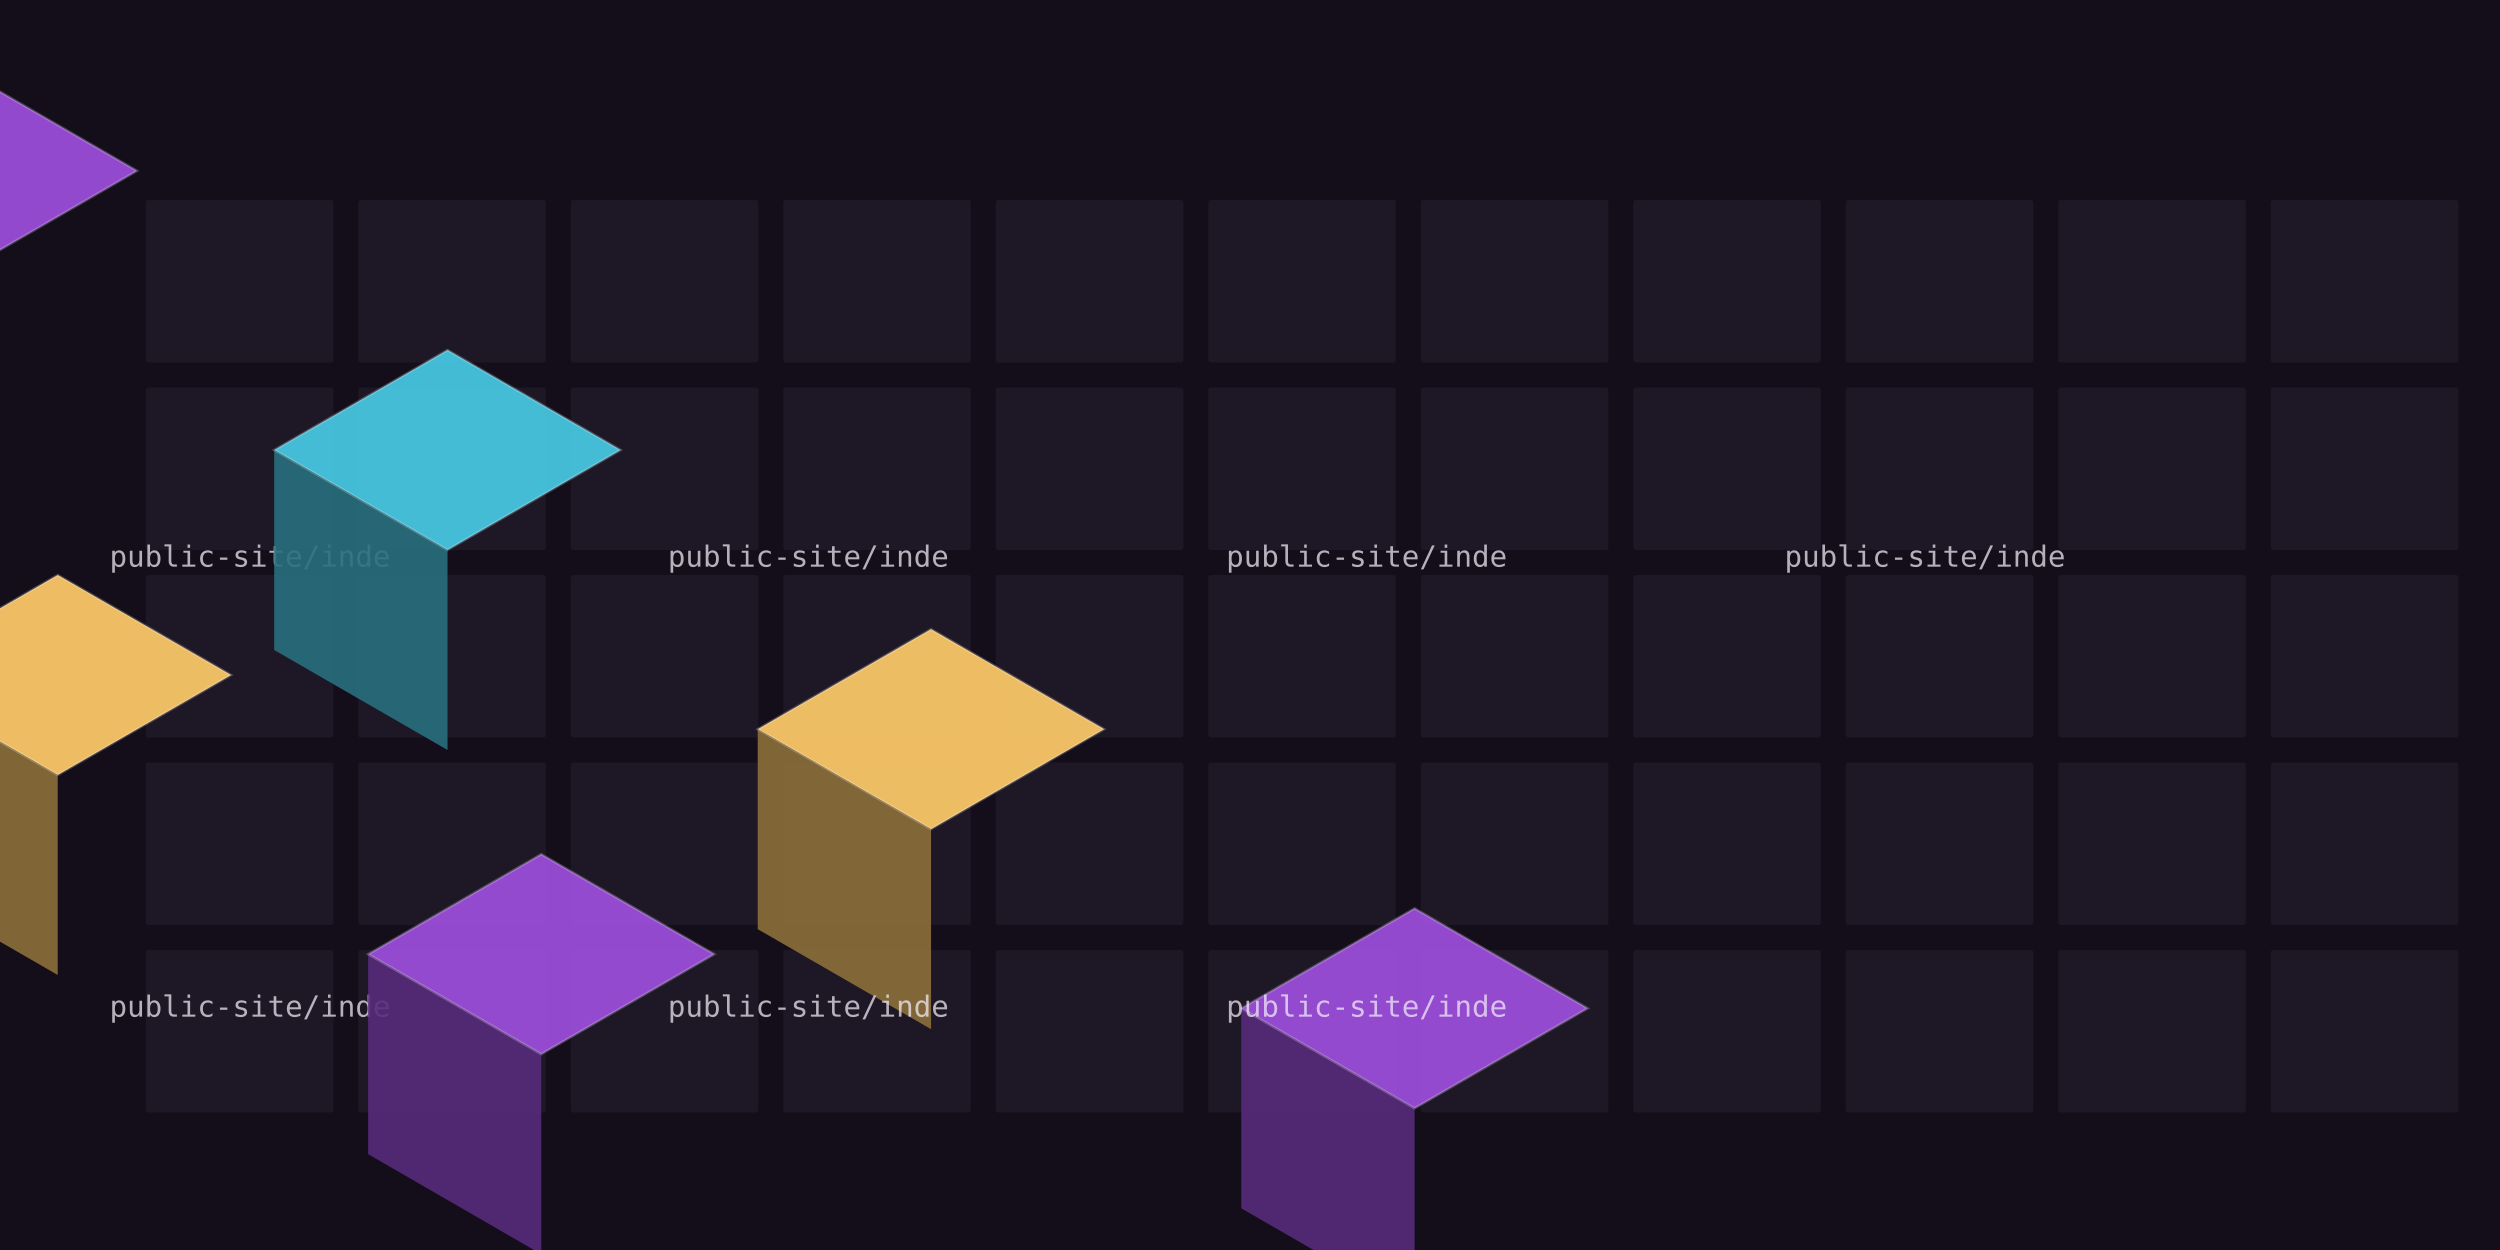
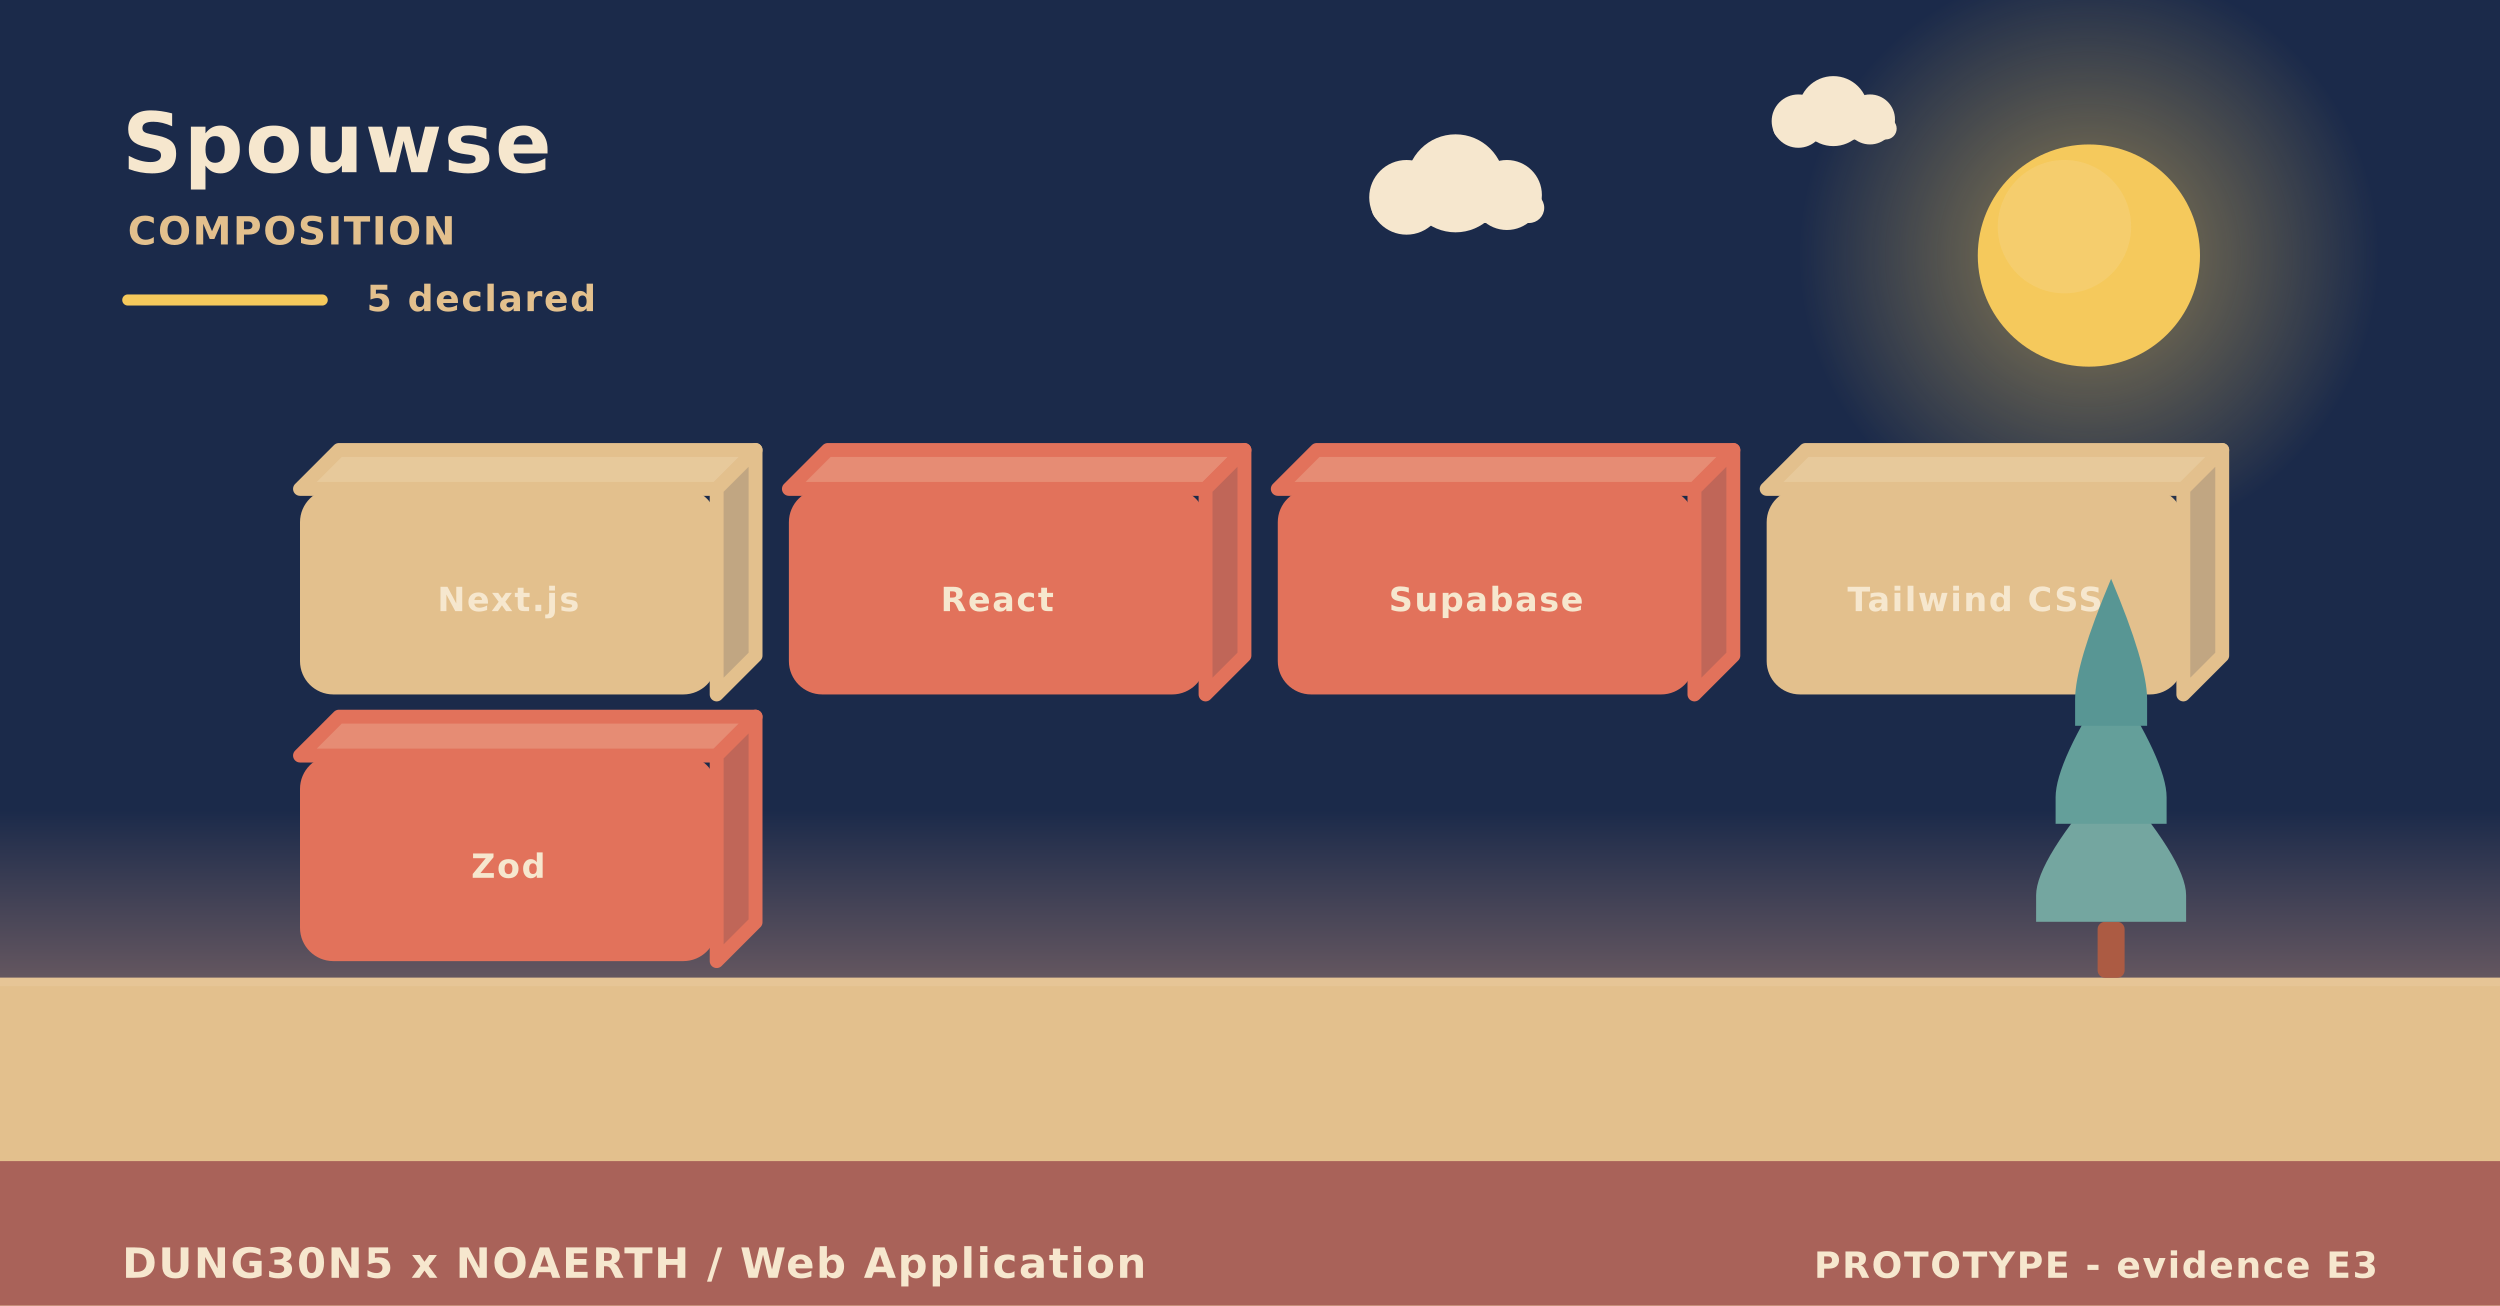
- <svg xmlns="http://www.w3.org/2000/svg" viewBox="0 0 1200 600" width="1200" height="600" role="img" aria-label="Spouwse component map">
-   <rect width="1200" height="600" fill="#140d1a" />
-   <defs>
-     <linearGradient id="gc" x1="0" y1="0" x2="1" y2="1">
-       <stop offset="0%" stop-color="#9d4edd" />
-       <stop offset="100%" stop-color="#48cae4" />
-     </linearGradient>
-   </defs>
-   <rect x="70.00" y="96.00" width="90.00" height="78.00" rx="1.20" fill="#f4eef8" opacity="0.05" />
-   <rect x="172.00" y="96.00" width="90.00" height="78.00" rx="1.20" fill="#f4eef8" opacity="0.05" />
-   <rect x="274.00" y="96.00" width="90.00" height="78.00" rx="1.20" fill="#f4eef8" opacity="0.05" />
-   <rect x="376.00" y="96.00" width="90.00" height="78.00" rx="1.20" fill="#f4eef8" opacity="0.05" />
-   <rect x="478.00" y="96.00" width="90.00" height="78.00" rx="1.20" fill="#f4eef8" opacity="0.05" />
-   <rect x="580.00" y="96.00" width="90.00" height="78.00" rx="1.20" fill="#f4eef8" opacity="0.05" />
-   <rect x="682.00" y="96.00" width="90.00" height="78.00" rx="1.20" fill="#f4eef8" opacity="0.05" />
-   <rect x="784.00" y="96.00" width="90.00" height="78.00" rx="1.20" fill="#f4eef8" opacity="0.05" />
-   <rect x="886.00" y="96.00" width="90.00" height="78.00" rx="1.20" fill="#f4eef8" opacity="0.05" />
-   <rect x="988.00" y="96.00" width="90.00" height="78.00" rx="1.20" fill="#f4eef8" opacity="0.05" />
-   <rect x="1090.00" y="96.00" width="90.00" height="78.00" rx="1.20" fill="#f4eef8" opacity="0.05" />
-   <rect x="70.00" y="186.00" width="90.00" height="78.00" rx="1.20" fill="#f4eef8" opacity="0.05" />
-   <rect x="172.00" y="186.00" width="90.00" height="78.00" rx="1.20" fill="#f4eef8" opacity="0.05" />
-   <rect x="274.00" y="186.00" width="90.00" height="78.00" rx="1.20" fill="#f4eef8" opacity="0.05" />
-   <rect x="376.00" y="186.00" width="90.00" height="78.00" rx="1.20" fill="#f4eef8" opacity="0.05" />
-   <rect x="478.00" y="186.00" width="90.00" height="78.00" rx="1.20" fill="#f4eef8" opacity="0.05" />
-   <rect x="580.00" y="186.00" width="90.00" height="78.00" rx="1.20" fill="#f4eef8" opacity="0.05" />
-   <rect x="682.00" y="186.00" width="90.00" height="78.00" rx="1.20" fill="#f4eef8" opacity="0.05" />
-   <rect x="784.00" y="186.00" width="90.00" height="78.00" rx="1.20" fill="#f4eef8" opacity="0.05" />
-   <rect x="886.00" y="186.00" width="90.00" height="78.00" rx="1.20" fill="#f4eef8" opacity="0.05" />
-   <rect x="988.00" y="186.00" width="90.00" height="78.00" rx="1.20" fill="#f4eef8" opacity="0.05" />
-   <rect x="1090.00" y="186.00" width="90.00" height="78.00" rx="1.20" fill="#f4eef8" opacity="0.05" />
-   <rect x="70.00" y="276.00" width="90.00" height="78.00" rx="1.20" fill="#f4eef8" opacity="0.05" />
-   <rect x="172.00" y="276.00" width="90.00" height="78.00" rx="1.20" fill="#f4eef8" opacity="0.05" />
-   <rect x="274.00" y="276.00" width="90.00" height="78.00" rx="1.20" fill="#f4eef8" opacity="0.05" />
-   <rect x="376.00" y="276.00" width="90.00" height="78.00" rx="1.20" fill="#f4eef8" opacity="0.05" />
-   <rect x="478.00" y="276.00" width="90.00" height="78.00" rx="1.20" fill="#f4eef8" opacity="0.05" />
-   <rect x="580.00" y="276.00" width="90.00" height="78.00" rx="1.20" fill="#f4eef8" opacity="0.05" />
-   <rect x="682.00" y="276.00" width="90.00" height="78.00" rx="1.20" fill="#f4eef8" opacity="0.05" />
-   <rect x="784.00" y="276.00" width="90.00" height="78.00" rx="1.20" fill="#f4eef8" opacity="0.05" />
-   <rect x="886.00" y="276.00" width="90.00" height="78.00" rx="1.20" fill="#f4eef8" opacity="0.05" />
-   <rect x="988.00" y="276.00" width="90.00" height="78.00" rx="1.20" fill="#f4eef8" opacity="0.05" />
-   <rect x="1090.00" y="276.00" width="90.00" height="78.00" rx="1.20" fill="#f4eef8" opacity="0.05" />
-   <rect x="70.00" y="366.00" width="90.00" height="78.00" rx="1.20" fill="#f4eef8" opacity="0.05" />
-   <rect x="172.00" y="366.00" width="90.00" height="78.00" rx="1.20" fill="#f4eef8" opacity="0.05" />
-   <rect x="274.00" y="366.00" width="90.00" height="78.00" rx="1.20" fill="#f4eef8" opacity="0.05" />
-   <rect x="376.00" y="366.00" width="90.00" height="78.00" rx="1.20" fill="#f4eef8" opacity="0.05" />
-   <rect x="478.00" y="366.00" width="90.00" height="78.00" rx="1.20" fill="#f4eef8" opacity="0.05" />
-   <rect x="580.00" y="366.00" width="90.00" height="78.00" rx="1.20" fill="#f4eef8" opacity="0.05" />
-   <rect x="682.00" y="366.00" width="90.00" height="78.00" rx="1.20" fill="#f4eef8" opacity="0.05" />
-   <rect x="784.00" y="366.00" width="90.00" height="78.00" rx="1.20" fill="#f4eef8" opacity="0.05" />
-   <rect x="886.00" y="366.00" width="90.00" height="78.00" rx="1.20" fill="#f4eef8" opacity="0.05" />
-   <rect x="988.00" y="366.00" width="90.00" height="78.00" rx="1.20" fill="#f4eef8" opacity="0.05" />
-   <rect x="1090.00" y="366.00" width="90.00" height="78.00" rx="1.20" fill="#f4eef8" opacity="0.05" />
-   <rect x="70.00" y="456.00" width="90.00" height="78.00" rx="1.20" fill="#f4eef8" opacity="0.05" />
-   <rect x="172.00" y="456.00" width="90.00" height="78.00" rx="1.20" fill="#f4eef8" opacity="0.05" />
-   <rect x="274.00" y="456.00" width="90.00" height="78.00" rx="1.20" fill="#f4eef8" opacity="0.05" />
-   <rect x="376.00" y="456.00" width="90.00" height="78.00" rx="1.20" fill="#f4eef8" opacity="0.05" />
-   <rect x="478.00" y="456.00" width="90.00" height="78.00" rx="1.20" fill="#f4eef8" opacity="0.05" />
-   <rect x="580.00" y="456.00" width="90.00" height="78.00" rx="1.20" fill="#f4eef8" opacity="0.05" />
-   <rect x="682.00" y="456.00" width="90.00" height="78.00" rx="1.20" fill="#f4eef8" opacity="0.05" />
-   <rect x="784.00" y="456.00" width="90.00" height="78.00" rx="1.20" fill="#f4eef8" opacity="0.05" />
-   <rect x="886.00" y="456.00" width="90.00" height="78.00" rx="1.20" fill="#f4eef8" opacity="0.05" />
-   <rect x="988.00" y="456.00" width="90.00" height="78.00" rx="1.20" fill="#f4eef8" opacity="0.05" />
-   <rect x="1090.00" y="456.00" width="90.00" height="78.00" rx="1.20" fill="#f4eef8" opacity="0.05" />
-   <g transform="rotate(0 120 140)">
-     <polygon points="-17.3,34.0 65.8,82.0 -17.3,130.0 -100.5,82.0" fill="#9d4edd" opacity="0.92" />
-     <polygon points="-100.5,82.0 -17.3,130.0 -17.3,226.0 -100.5,178.0" fill="#562b7a" opacity="0.9" />
-     <polygon points="-17.3,34.0 65.8,82.0 -17.3,130.0 -100.5,82.0" fill="none" stroke="rgba(255,255,255,0.220)" stroke-width="1.2" />
+ <svg xmlns="http://www.w3.org/2000/svg" width="900" height="470" viewBox="0 0 900 470" role="img" aria-label="Spouwse - how it is composed">
+   <linearGradient id="skyc" x1="0" y1="0" x2="0" y2="1">
+     <stop offset="0" stop-color="#1b2a4a" />
+     <stop offset="0.62" stop-color="#1b2a4a" />
+     <stop offset="1" stop-color="#f3ad8a" />
+   </linearGradient>
+   <rect width="900" height="470" fill="url(#skyc)" />
+   <radialGradient id="sunc">
+     <stop offset="0.35" stop-color="#f5c95c" stop-opacity="0.34" />
+     <stop offset="1" stop-color="#f5c95c" stop-opacity="0" />
+   </radialGradient>
+   <circle cx="752" cy="92" r="104" fill="url(#sunc)" />
+   <circle cx="752" cy="92" r="40" fill="#f5c95c" />
+   <circle cx="743.2" cy="81.6" r="24" fill="#f5d27e" opacity="0.5" />
+   <g>
+     <circle cx="524" cy="66" r="17.64" fill="#f6e7ce" />
+     <circle cx="506.36" cy="71.04" r="13.44" fill="#f6e7ce" />
+     <circle cx="542.48" cy="70.2" r="12.6" fill="#f6e7ce" />
+     <rect x="493.76" y="69.36" width="62.16" height="10.92" rx="5.46" fill="#f6e7ce" />
  </g>
-   <text x="120" y="272" font-family="ui-monospace,Menlo,monospace" font-size="14" fill="rgba(244,238,248,0.720)" text-anchor="middle">public-site/inde</text>
-   <g transform="rotate(0 388 140)">
-     <polygon points="214.8,168.0 297.9,216.0 214.8,264.0 131.6,216.0" fill="#48cae4" opacity="0.92" />
-     <polygon points="131.6,216.0 214.8,264.0 214.8,360.0 131.6,312.0" fill="#286f7d" opacity="0.9" />
-     <polygon points="214.8,168.0 297.9,216.0 214.8,264.0 131.6,216.0" fill="none" stroke="rgba(255,255,255,0.220)" stroke-width="1.2" />
+   <g>
+     <circle cx="660" cy="40" r="12.6" fill="#f6e7ce" />
+     <circle cx="647.4" cy="43.6" r="9.6" fill="#f6e7ce" />
+     <circle cx="673.2" cy="43" r="9" fill="#f6e7ce" />
+     <rect x="638.4" y="42.4" width="44.4" height="7.8" rx="3.9" fill="#f6e7ce" />
  </g>
-   <text x="388" y="272" font-family="ui-monospace,Menlo,monospace" font-size="14" fill="rgba(244,238,248,0.720)" text-anchor="middle">public-site/inde</text>
-   <g transform="rotate(0 656 140)">
-     <polygon points="446.9,302.0 530.0,350.0 446.9,398.0 363.7,350.0" fill="#ffcb69" opacity="0.92" />
-     <polygon points="363.7,350.0 446.9,398.0 446.9,494.0 363.7,446.0" fill="#8c703a" opacity="0.9" />
-     <polygon points="446.9,302.0 530.0,350.0 446.9,398.0 363.7,350.0" fill="none" stroke="rgba(255,255,255,0.220)" stroke-width="1.2" />
-   </g>
-   <text x="656" y="272" font-family="ui-monospace,Menlo,monospace" font-size="14" fill="rgba(244,238,248,0.720)" text-anchor="middle">public-site/inde</text>
-   <g transform="rotate(0 924 140)">
-     <polygon points="679.0,436.0 762.1,484.0 679.0,532.0 595.8,484.0" fill="#9d4edd" opacity="0.92" />
-     <polygon points="595.8,484.0 679.0,532.0 679.0,628.0 595.8,580.0" fill="#562b7a" opacity="0.9" />
-     <polygon points="679.0,436.0 762.1,484.0 679.0,532.0 595.8,484.0" fill="none" stroke="rgba(255,255,255,0.220)" stroke-width="1.2" />
-   </g>
-   <text x="924" y="272" font-family="ui-monospace,Menlo,monospace" font-size="14" fill="rgba(244,238,248,0.720)" text-anchor="middle">public-site/inde</text>
-   <g transform="rotate(0 120 356)">
-     <polygon points="-204.4,142.0 -121.2,190.0 -204.4,238.0 -287.5,190.0" fill="#48cae4" opacity="0.92" />
-     <polygon points="-287.5,190.0 -204.4,238.0 -204.4,334.0 -287.5,286.0" fill="#286f7d" opacity="0.9" />
-     <polygon points="-204.4,142.0 -121.2,190.0 -204.4,238.0 -287.5,190.0" fill="none" stroke="rgba(255,255,255,0.220)" stroke-width="1.2" />
-   </g>
-   <text x="120" y="488" font-family="ui-monospace,Menlo,monospace" font-size="14" fill="rgba(244,238,248,0.720)" text-anchor="middle">public-site/inde</text>
-   <g transform="rotate(0 388 356)">
-     <polygon points="27.7,276.0 110.9,324.0 27.7,372.0 -55.4,324.0" fill="#ffcb69" opacity="0.92" />
-     <polygon points="-55.4,324.0 27.7,372.0 27.7,468.0 -55.4,420.0" fill="#8c703a" opacity="0.9" />
-     <polygon points="27.7,276.0 110.9,324.0 27.7,372.0 -55.4,324.0" fill="none" stroke="rgba(255,255,255,0.220)" stroke-width="1.2" />
-   </g>
-   <text x="388" y="488" font-family="ui-monospace,Menlo,monospace" font-size="14" fill="rgba(244,238,248,0.720)" text-anchor="middle">public-site/inde</text>
-   <g transform="rotate(0 656 356)">
-     <polygon points="259.8,410.0 342.9,458.0 259.8,506.0 176.7,458.0" fill="#9d4edd" opacity="0.92" />
-     <polygon points="176.7,458.0 259.8,506.0 259.8,602.0 176.7,554.0" fill="#562b7a" opacity="0.9" />
-     <polygon points="259.8,410.0 342.9,458.0 259.8,506.0 176.7,458.0" fill="none" stroke="rgba(255,255,255,0.220)" stroke-width="1.2" />
-   </g>
-   <text x="656" y="488" font-family="ui-monospace,Menlo,monospace" font-size="14" fill="rgba(244,238,248,0.720)" text-anchor="middle">public-site/inde</text>
+   <rect x="0" y="352" width="900" height="118" fill="#e3c08d" />
+   <rect x="0" y="352" width="900" height="3" fill="#e6c596" />
+   <text x="44" y="62" font-family="Verdana,DejaVu Sans,sans-serif" font-size="30" font-weight="700" letter-spacing="0.6" fill="#f6e7ce" text-anchor="start">Spouwse</text>
+   <text x="46" y="88" font-family="Verdana,DejaVu Sans,sans-serif" font-size="14" font-weight="700" letter-spacing="0.6" fill="#e3c08d" text-anchor="start">COMPOSITION</text>
+   <rect x="44" y="106" width="74" height="4" rx="2" fill="#f5c95c" />
+   <text x="132" y="112" font-family="Verdana,DejaVu Sans,sans-serif" font-size="13" font-weight="700" letter-spacing="0.6" fill="#e3c08d" text-anchor="start">5 declared</text>
+   <path d="M108,176 L258,176 L272,162 L122,162 Z" fill="#e7c99b" stroke="#e3c08d" stroke-width="5" stroke-linejoin="round" />
+   <path d="M258,176 L272,162 L272,236 L258,250 Z" fill="#c1a682" stroke="#e3c08d" stroke-width="5" stroke-linejoin="round" />
+   <rect x="108" y="176" width="150" height="74" rx="12" fill="#e3c08d" />
+   <text x="183" y="220" font-family="Verdana,DejaVu Sans,sans-serif" font-size="12" font-weight="700" letter-spacing="0.6" fill="#f6e7ce" text-anchor="middle">Next.js</text>
+   <path d="M284,176 L434,176 L448,162 L298,162 Z" fill="#e68c74" stroke="#e2725b" stroke-width="5" stroke-linejoin="round" />
+   <path d="M434,176 L448,162 L448,236 L434,250 Z" fill="#c06658" stroke="#e2725b" stroke-width="5" stroke-linejoin="round" />
+   <rect x="284" y="176" width="150" height="74" rx="12" fill="#e2725b" />
+   <text x="359" y="220" font-family="Verdana,DejaVu Sans,sans-serif" font-size="12" font-weight="700" letter-spacing="0.6" fill="#f6e7ce" text-anchor="middle">React</text>
+   <path d="M460,176 L610,176 L624,162 L474,162 Z" fill="#e68c74" stroke="#e2725b" stroke-width="5" stroke-linejoin="round" />
+   <path d="M610,176 L624,162 L624,236 L610,250 Z" fill="#c06658" stroke="#e2725b" stroke-width="5" stroke-linejoin="round" />
+   <rect x="460" y="176" width="150" height="74" rx="12" fill="#e2725b" />
+   <text x="535" y="220" font-family="Verdana,DejaVu Sans,sans-serif" font-size="12" font-weight="700" letter-spacing="0.6" fill="#f6e7ce" text-anchor="middle">Supabase</text>
+   <path d="M636,176 L786,176 L800,162 L650,162 Z" fill="#e7c99b" stroke="#e3c08d" stroke-width="5" stroke-linejoin="round" />
+   <path d="M786,176 L800,162 L800,236 L786,250 Z" fill="#c1a682" stroke="#e3c08d" stroke-width="5" stroke-linejoin="round" />
+   <rect x="636" y="176" width="150" height="74" rx="12" fill="#e3c08d" />
+   <text x="711" y="220" font-family="Verdana,DejaVu Sans,sans-serif" font-size="12" font-weight="700" letter-spacing="0.6" fill="#f6e7ce" text-anchor="middle">Tailwind CSS</text>
+   <path d="M108,272 L258,272 L272,258 L122,258 Z" fill="#e68c74" stroke="#e2725b" stroke-width="5" stroke-linejoin="round" />
+   <path d="M258,272 L272,258 L272,332 L258,346 Z" fill="#c06658" stroke="#e2725b" stroke-width="5" stroke-linejoin="round" />
+   <rect x="108" y="272" width="150" height="74" rx="12" fill="#e2725b" />
+   <text x="183" y="316" font-family="Verdana,DejaVu Sans,sans-serif" font-size="12" font-weight="700" letter-spacing="0.6" fill="#f6e7ce" text-anchor="middle">Zod</text>
+   <rect x="755.14" y="331.84" width="9.72" height="20.16" rx="2.7" fill="#ac5b43" />
+   <path d="M760,278.92 Q733,309.61 733,322.31 Q733,331.84 733,331.84 L787,331.84 Q787,331.84 787,322.31 Q787,309.61 760,278.92 Z" fill="#74a6a0" />
+   <path d="M760,243.64 Q740.02,274.33 740.02,287.03 Q740.02,296.56 740.02,296.56 L779.98,296.56 Q779.98,296.56 779.98,287.03 Q779.98,274.33 760,243.64 Z" fill="#649f9a" />
+   <path d="M760,208.36 Q747.04,239.05 747.04,251.75 Q747.04,261.28 747.04,261.28 L772.96,261.28 Q772.96,261.28 772.96,251.75 Q772.96,239.05 760,208.36 Z" fill="#589694" />
+   <rect x="0" y="418" width="900" height="52" rx="0" fill="#a65c56" opacity="0.94" />
+   <text x="44" y="460" font-family="Verdana,DejaVu Sans,sans-serif" font-size="15" font-weight="700" letter-spacing="0.6" fill="#f6e7ce" text-anchor="start">DUNG30N5 x NOAERTH  /  Web Application</text>
+   <text x="856" y="460" font-family="Verdana,DejaVu Sans,sans-serif" font-size="13" font-weight="700" letter-spacing="0.6" fill="#f6e7ce" text-anchor="end">PROTOTYPE  -  evidence E3</text>
</svg>
